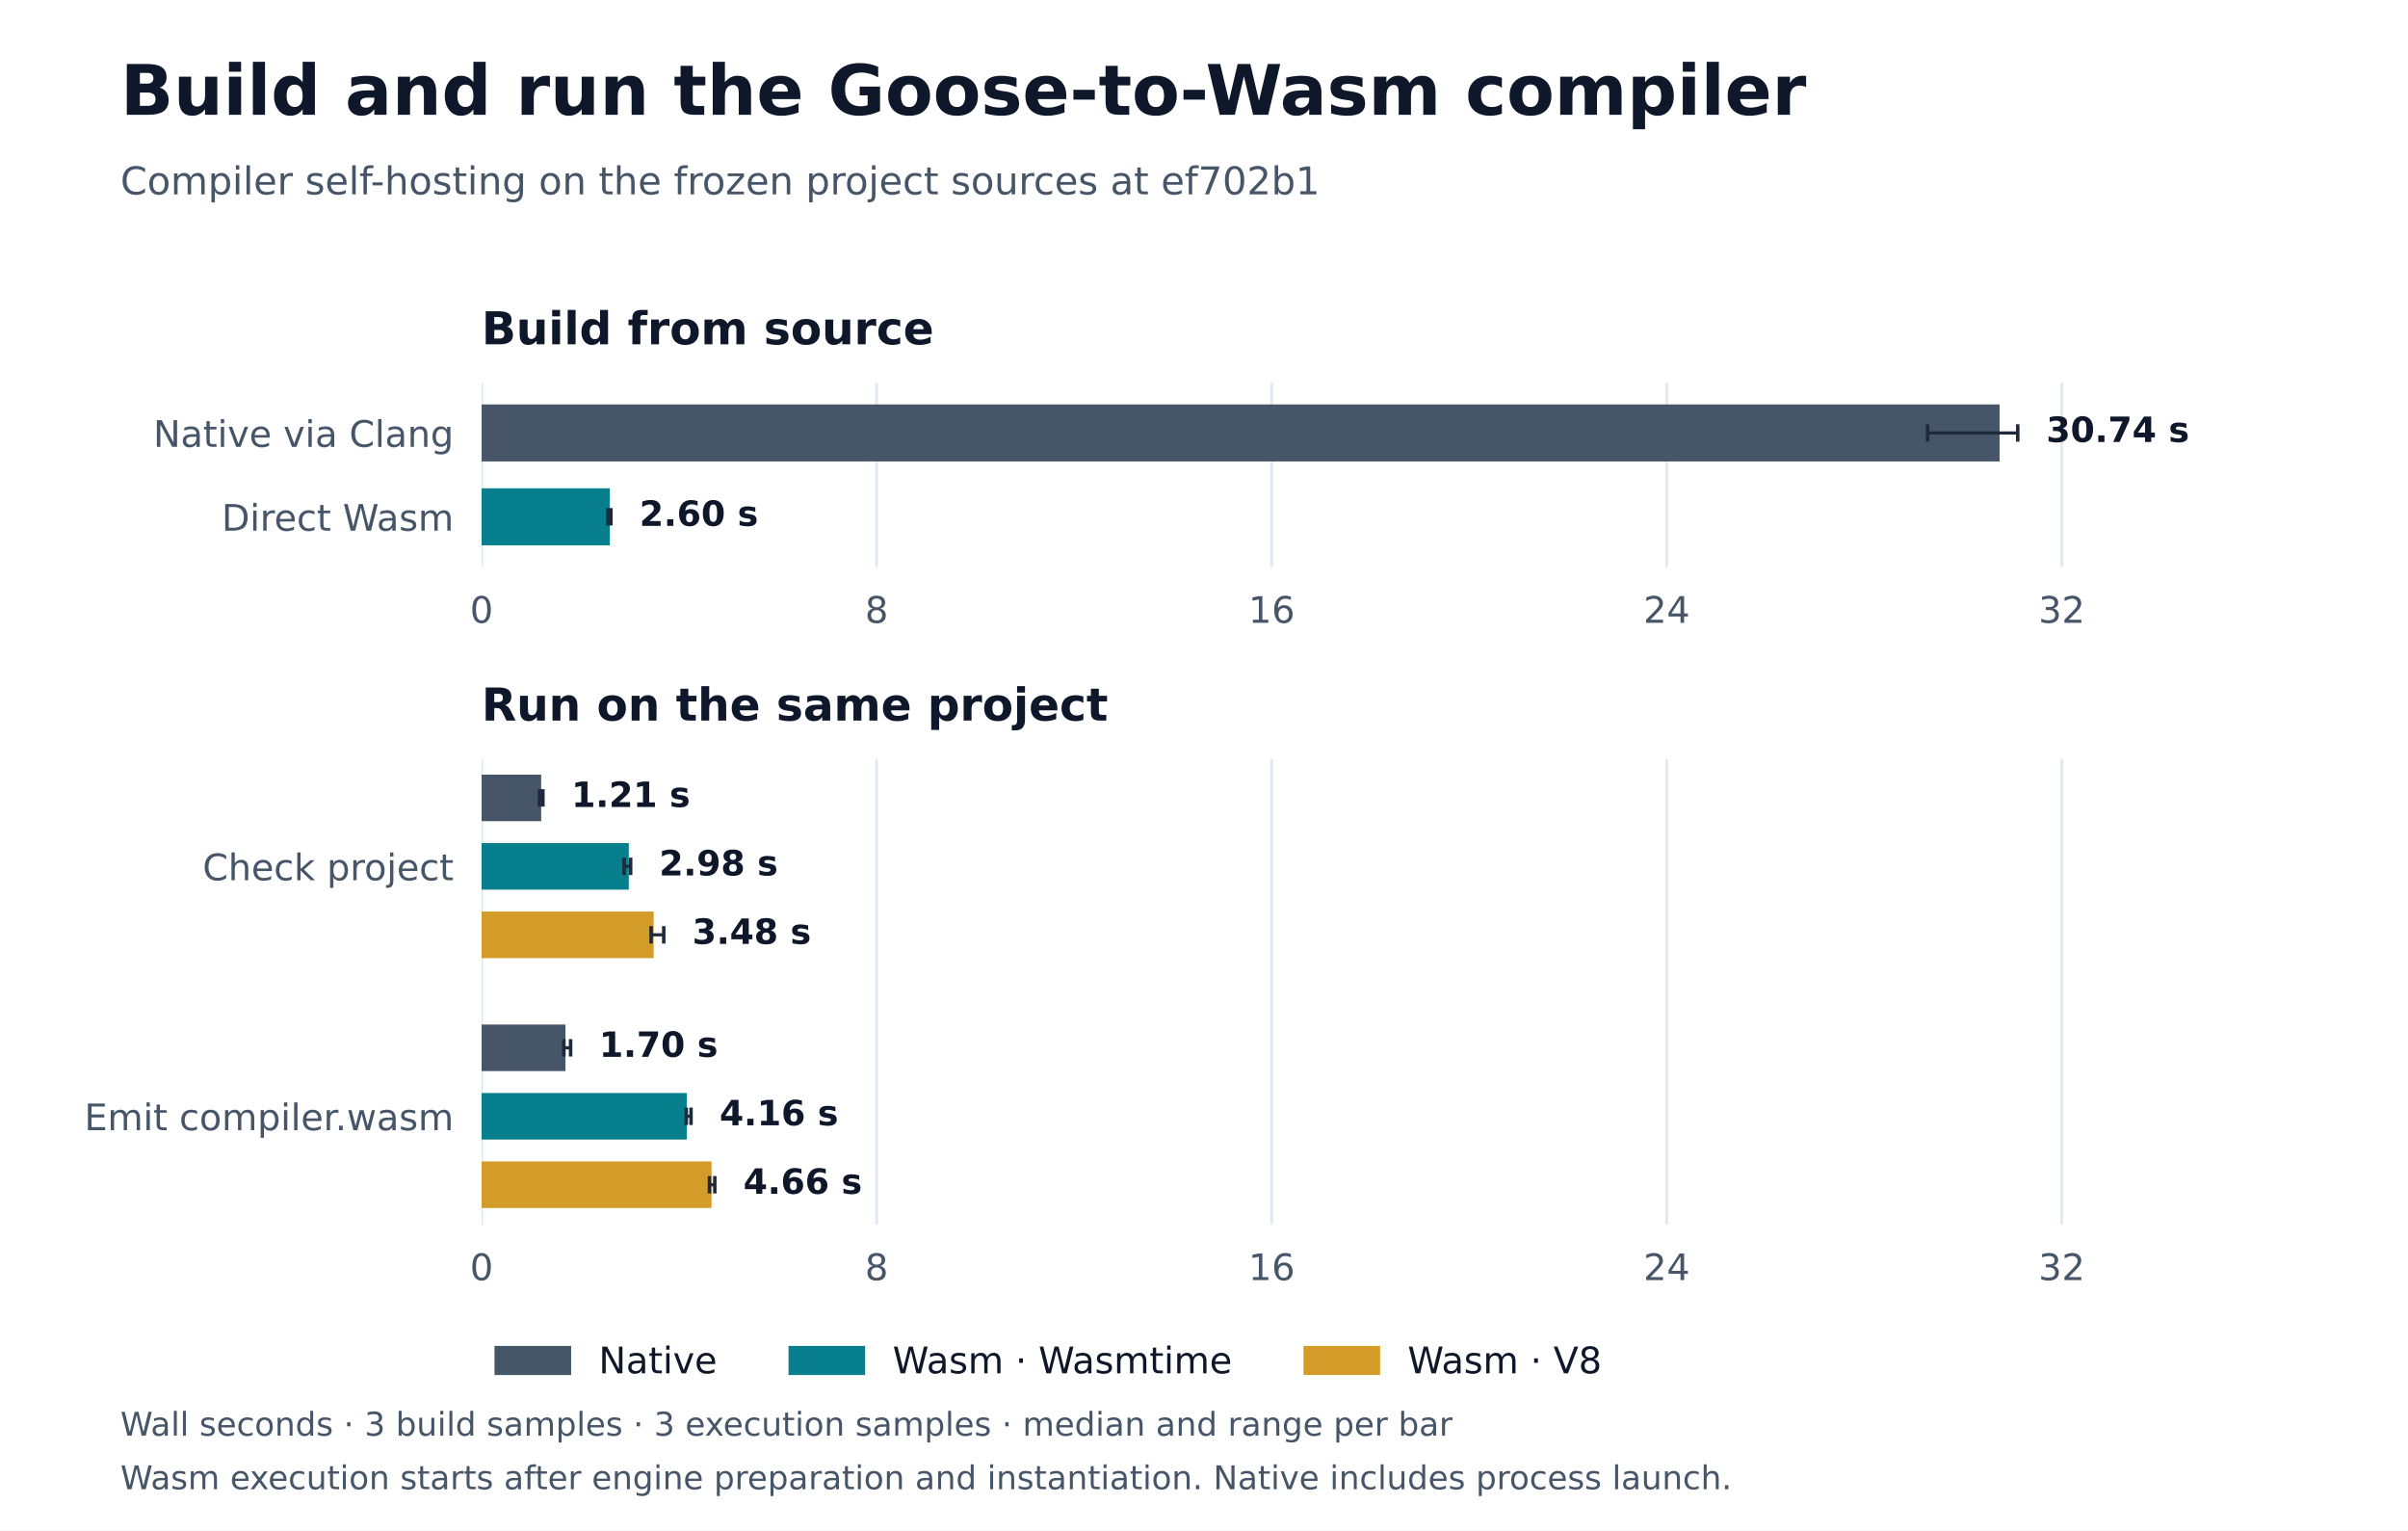
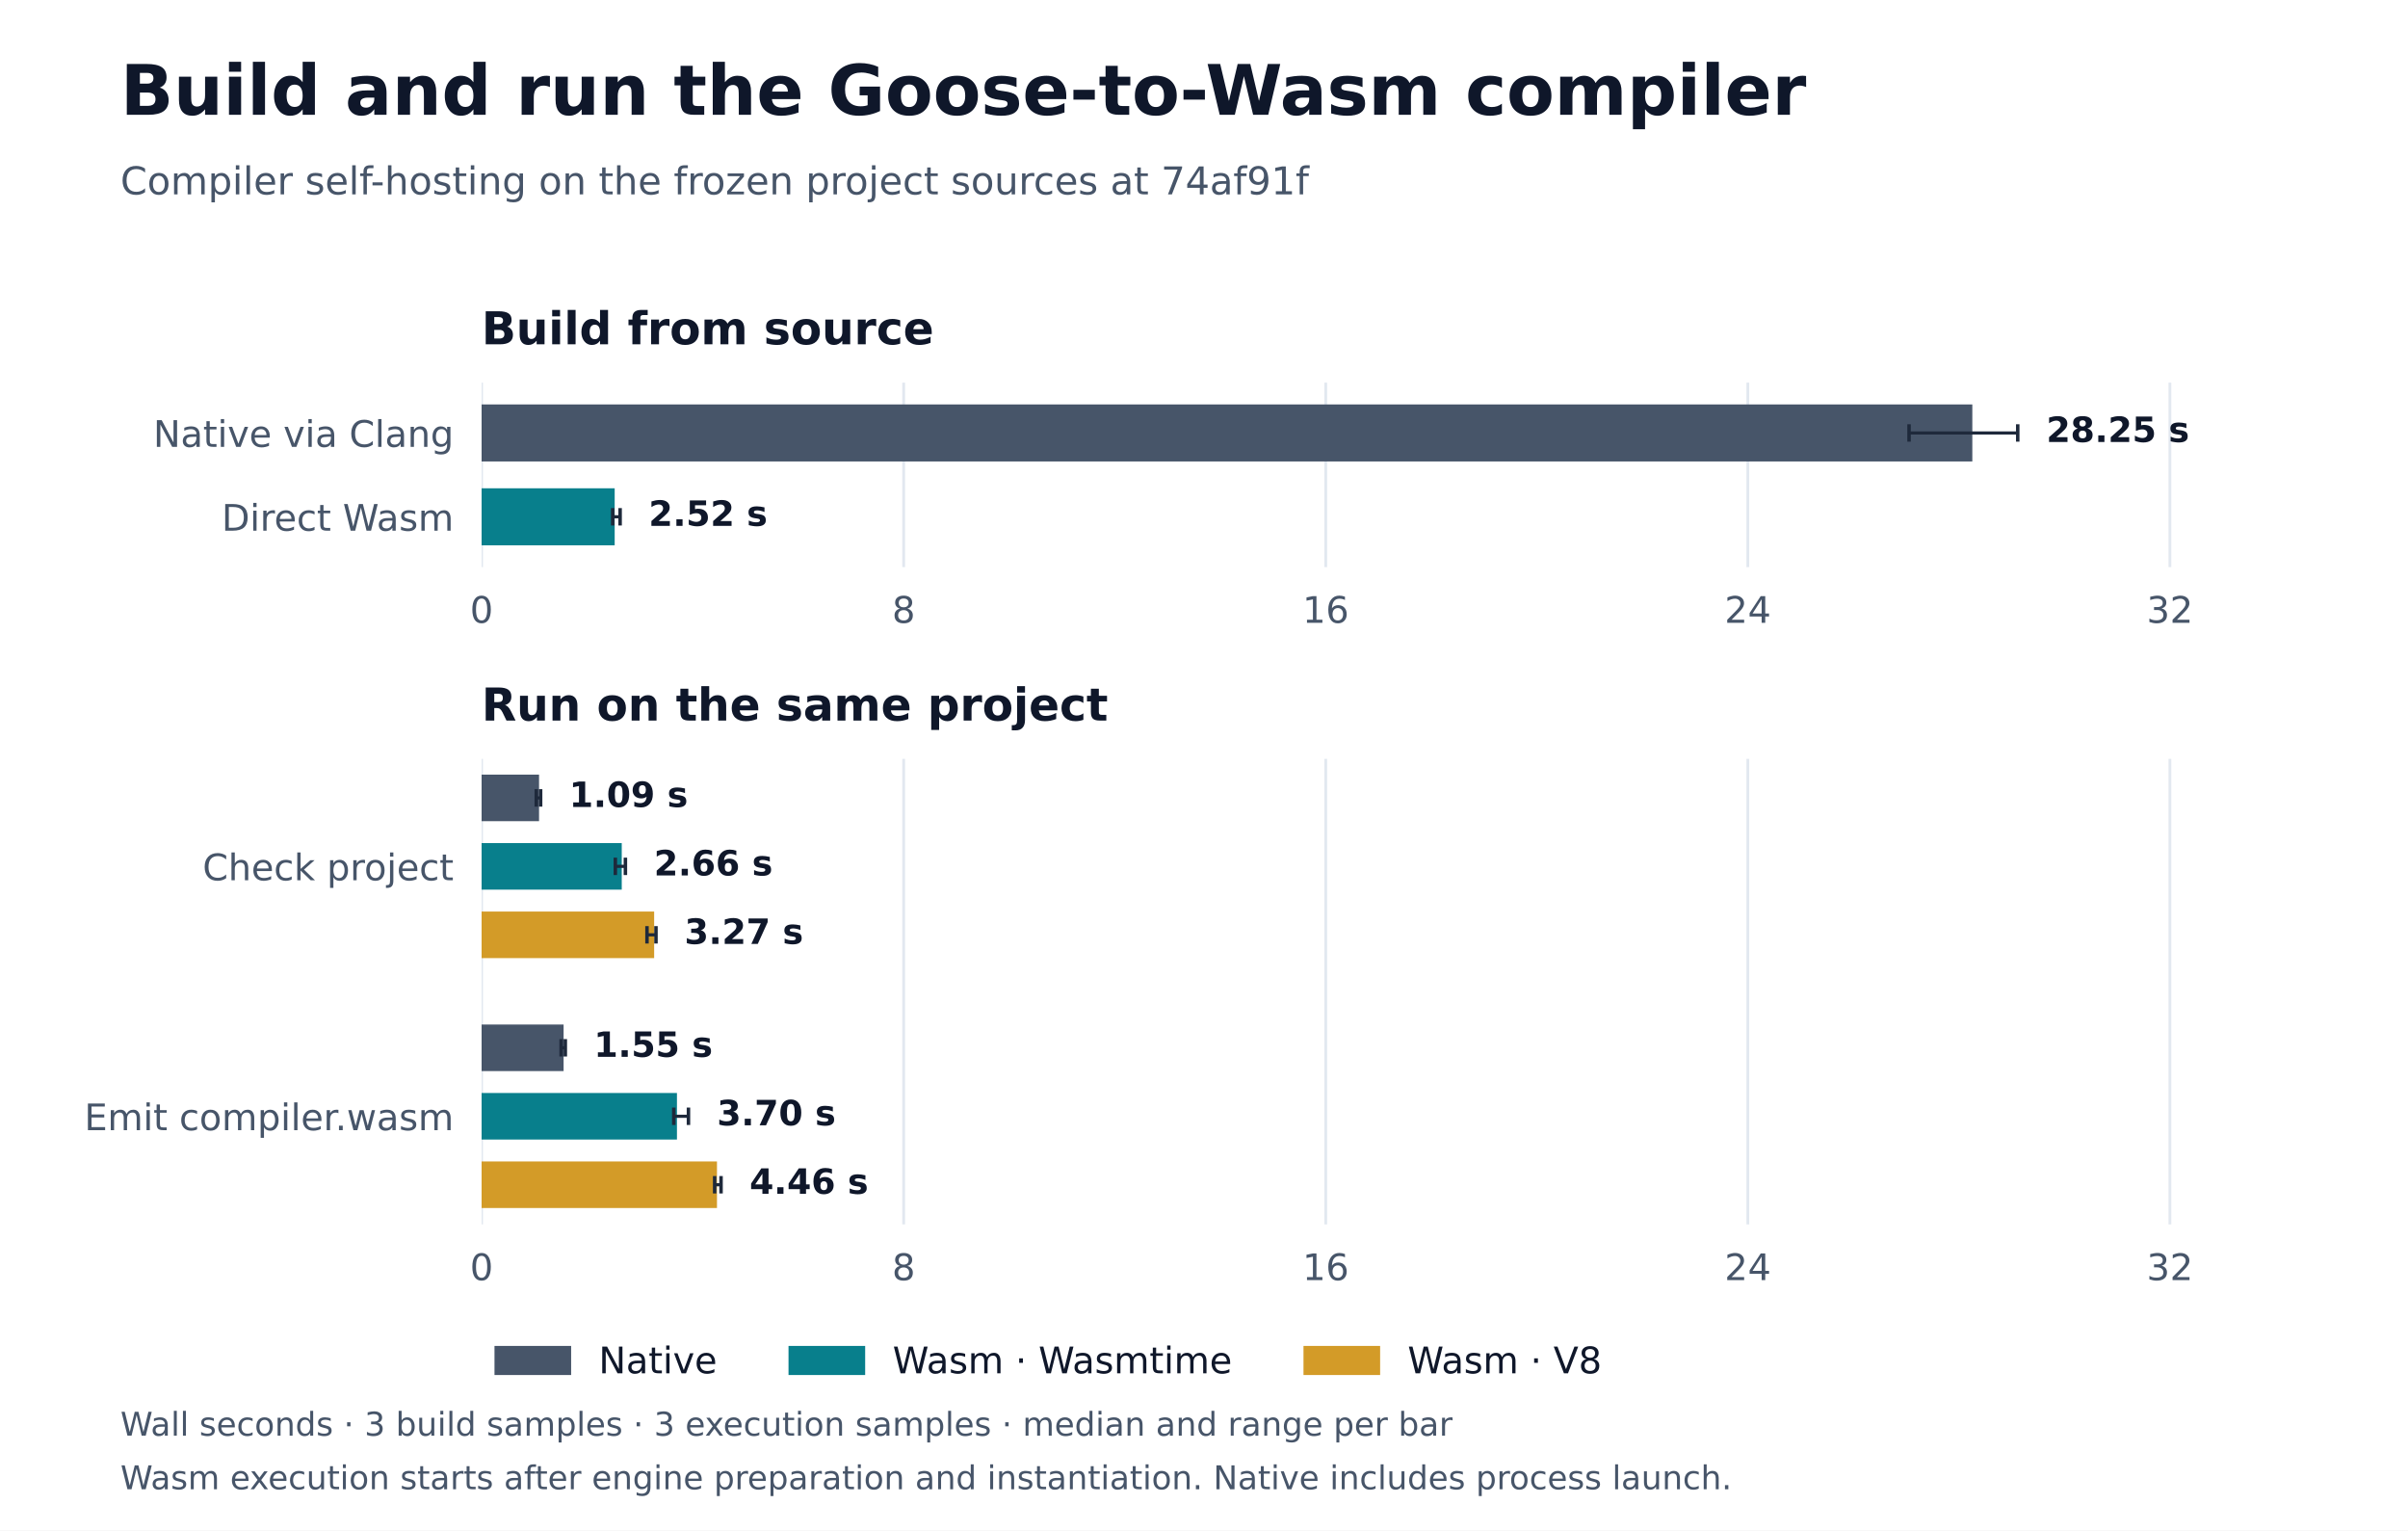
<svg xmlns="http://www.w3.org/2000/svg" xmlns:xlink="http://www.w3.org/1999/xlink" width="691.2pt" height="439.2pt" viewBox="0 0 691.2 439.2" version="1.1">
  <defs>
    <style type="text/css">*{stroke-linejoin: round; stroke-linecap: butt}</style>
  </defs>
  <g id="figure_1">
    <g id="patch_1">
      <path d="M 0 439.2 L 691.2 439.2 L 691.2 0 L 0 0 z " style="fill: #ffffff" />
    </g>
    <g id="axes_1">
      <g id="patch_2">
        <path d="M 138.24 162.735 L 649.728 162.735 L 649.728 109.8 L 138.24 109.8 z " style="fill: #ffffff" />
      </g>
      <g id="matplotlib.axis_1">
        <g id="xtick_1">
          <g id="line2d_1">
            <path d="M 138.24 162.735 L 138.24 109.8 " clip-path="url(#p8ee280f286)" style="fill: none; stroke: #e2e8f0; stroke-width: 0.8; stroke-linecap: square" />
          </g>
          <g id="line2d_2" />
          <g id="text_1">
            <text style="font-size: 10.5px; font-family: 'DejaVu Sans'; text-anchor: middle; fill: #475569" x="138.24" y="178.713" transform="rotate(-0 138.24 178.7125)">0</text>
          </g>
        </g>
        <g id="xtick_2">
          <g id="line2d_3">
-             <path d="M 251.632 162.735 L 251.632 109.8 " clip-path="url(#p8ee280f286)" style="fill: none; stroke: #e2e8f0; stroke-width: 0.8; stroke-linecap: square" />
+             <path d="M 259.394 162.735 L 259.394 109.8 " clip-path="url(#p8ee280f286)" style="fill: none; stroke: #e2e8f0; stroke-width: 0.8; stroke-linecap: square" />
          </g>
          <g id="line2d_4" />
          <g id="text_2">
-             <text style="font-size: 10.5px; font-family: 'DejaVu Sans'; text-anchor: middle; fill: #475569" x="251.632" y="178.713" transform="rotate(-0 251.632 178.7125)">8</text>
+             <text style="font-size: 10.5px; font-family: 'DejaVu Sans'; text-anchor: middle; fill: #475569" x="259.394" y="178.713" transform="rotate(-0 259.394 178.7125)">8</text>
          </g>
        </g>
        <g id="xtick_3">
          <g id="line2d_5">
-             <path d="M 365.024 162.735 L 365.024 109.8 " clip-path="url(#p8ee280f286)" style="fill: none; stroke: #e2e8f0; stroke-width: 0.8; stroke-linecap: square" />
+             <path d="M 380.548 162.735 L 380.548 109.8 " clip-path="url(#p8ee280f286)" style="fill: none; stroke: #e2e8f0; stroke-width: 0.8; stroke-linecap: square" />
          </g>
          <g id="line2d_6" />
          <g id="text_3">
-             <text style="font-size: 10.5px; font-family: 'DejaVu Sans'; text-anchor: middle; fill: #475569" x="365.024" y="178.713" transform="rotate(-0 365.024 178.7125)">16</text>
+             <text style="font-size: 10.5px; font-family: 'DejaVu Sans'; text-anchor: middle; fill: #475569" x="380.548" y="178.713" transform="rotate(-0 380.5481 178.7125)">16</text>
          </g>
        </g>
        <g id="xtick_4">
          <g id="line2d_7">
-             <path d="M 478.416 162.735 L 478.416 109.8 " clip-path="url(#p8ee280f286)" style="fill: none; stroke: #e2e8f0; stroke-width: 0.8; stroke-linecap: square" />
+             <path d="M 501.702 162.735 L 501.702 109.8 " clip-path="url(#p8ee280f286)" style="fill: none; stroke: #e2e8f0; stroke-width: 0.8; stroke-linecap: square" />
          </g>
          <g id="line2d_8" />
          <g id="text_4">
-             <text style="font-size: 10.5px; font-family: 'DejaVu Sans'; text-anchor: middle; fill: #475569" x="478.416" y="178.713" transform="rotate(-0 478.416 178.7125)">24</text>
+             <text style="font-size: 10.5px; font-family: 'DejaVu Sans'; text-anchor: middle; fill: #475569" x="501.702" y="178.713" transform="rotate(-0 501.7021 178.7125)">24</text>
          </g>
        </g>
        <g id="xtick_5">
          <g id="line2d_9">
-             <path d="M 591.808 162.735 L 591.808 109.8 " clip-path="url(#p8ee280f286)" style="fill: none; stroke: #e2e8f0; stroke-width: 0.8; stroke-linecap: square" />
+             <path d="M 622.856 162.735 L 622.856 109.8 " clip-path="url(#p8ee280f286)" style="fill: none; stroke: #e2e8f0; stroke-width: 0.8; stroke-linecap: square" />
          </g>
          <g id="line2d_10" />
          <g id="text_5">
-             <text style="font-size: 10.5px; font-family: 'DejaVu Sans'; text-anchor: middle; fill: #475569" x="591.808" y="178.713" transform="rotate(-0 591.8081 178.7125)">32</text>
+             <text style="font-size: 10.5px; font-family: 'DejaVu Sans'; text-anchor: middle; fill: #475569" x="622.856" y="178.713" transform="rotate(-0 622.8561 178.7125)">32</text>
          </g>
        </g>
      </g>
      <g id="matplotlib.axis_2">
        <g id="ytick_1">
          <g id="line2d_11" />
          <g id="text_6">
            <text style="font-size: 10.5px; font-family: 'DejaVu Sans'; text-anchor: end; fill: #475569" x="130.24" y="128.226" transform="rotate(-0 130.24 128.226)">Native via Clang</text>
          </g>
        </g>
        <g id="ytick_2">
          <g id="line2d_12" />
          <g id="text_7">
            <text style="font-size: 10.5px; font-family: 'DejaVu Sans'; text-anchor: end; fill: #475569" x="130.24" y="152.287" transform="rotate(-0 130.24 152.2874)">Direct Wasm</text>
          </g>
        </g>
      </g>
      <g id="patch_3">
-         <path d="M 138.24 116.056 L 573.972 116.056 L 573.972 132.418 L 138.24 132.418 z " clip-path="url(#p8ee280f286)" style="fill: #475569" />
+         <path d="M 138.24 116.056 L 566.141 116.056 L 566.141 132.418 L 138.24 132.418 z " clip-path="url(#p8ee280f286)" style="fill: #475569" />
      </g>
      <g id="patch_4">
-         <path d="M 138.24 140.117 L 175.054 140.117 L 175.054 156.479 L 138.24 156.479 z " clip-path="url(#p8ee280f286)" style="fill: #087f8c" />
+         <path d="M 138.24 140.117 L 176.44 140.117 L 176.44 156.479 L 138.24 156.479 z " clip-path="url(#p8ee280f286)" style="fill: #087f8c" />
      </g>
      <g id="LineCollection_1">
-         <path d="M 553.301 124.237 L 579.178 124.237 " clip-path="url(#p8ee280f286)" style="fill: none; stroke: #1e293b; stroke-width: 0.9" />
+         <path d="M 547.981 124.237 L 579.178 124.237 " clip-path="url(#p8ee280f286)" style="fill: none; stroke: #1e293b; stroke-width: 0.9" />
      </g>
      <g id="line2d_13">
        <defs>
          <path id="m0acf684bec" d="M 0 2.5 L 0 -2.5 " style="stroke: #1e293b" />
        </defs>
        <g clip-path="url(#p8ee280f286)">
-           <use xlink:href="#m0acf684bec" x="553.301" y="124.237" style="fill: #1f77b4; stroke: #1e293b" />
+           <use xlink:href="#m0acf684bec" x="547.981" y="124.237" style="fill: #1f77b4; stroke: #1e293b" />
        </g>
      </g>
      <g id="line2d_14">
        <g clip-path="url(#p8ee280f286)">
          <use xlink:href="#m0acf684bec" x="579.178" y="124.237" style="fill: #1f77b4; stroke: #1e293b" />
        </g>
      </g>
      <g id="LineCollection_2">
-         <path d="M 174.466 148.298 L 175.356 148.298 " clip-path="url(#p8ee280f286)" style="fill: none; stroke: #1e293b; stroke-width: 0.9" />
+         <path d="M 175.872 148.298 L 178.001 148.298 " clip-path="url(#p8ee280f286)" style="fill: none; stroke: #1e293b; stroke-width: 0.9" />
      </g>
      <g id="line2d_15">
        <g clip-path="url(#p8ee280f286)">
-           <use xlink:href="#m0acf684bec" x="174.466" y="148.298" style="fill: #1f77b4; stroke: #1e293b" />
+           <use xlink:href="#m0acf684bec" x="175.872" y="148.298" style="fill: #1f77b4; stroke: #1e293b" />
        </g>
      </g>
      <g id="line2d_16">
        <g clip-path="url(#p8ee280f286)">
-           <use xlink:href="#m0acf684bec" x="175.356" y="148.298" style="fill: #1f77b4; stroke: #1e293b" />
+           <use xlink:href="#m0acf684bec" x="178.001" y="148.298" style="fill: #1f77b4; stroke: #1e293b" />
        </g>
      </g>
      <g id="text_8">
-         <text style="font-weight: 700; font-size: 10px; font-family: 'DejaVu Sans'; text-anchor: start; fill: #0f172a" x="587.362" y="126.834" transform="rotate(-0 587.3617 126.8345)">30.74 s</text>
+         <text style="font-weight: 700; font-size: 10px; font-family: 'DejaVu Sans'; text-anchor: start; fill: #0f172a" x="587.362" y="126.834" transform="rotate(-0 587.3617 126.8345)">28.25 s</text>
      </g>
      <g id="text_9">
-         <text style="font-weight: 700; font-size: 10px; font-family: 'DejaVu Sans'; text-anchor: start; fill: #0f172a" x="183.54" y="150.896" transform="rotate(-0 183.5398 150.8958)">2.60 s</text>
+         <text style="font-weight: 700; font-size: 10px; font-family: 'DejaVu Sans'; text-anchor: start; fill: #0f172a" x="186.185" y="150.896" transform="rotate(-0 186.1851 150.8958)">2.52 s</text>
      </g>
      <g id="text_10">
        <text style="font-weight: 700; font-size: 13px; font-family: 'DejaVu Sans'; text-anchor: start; fill: #0f172a" x="138.24" y="98.8" transform="rotate(-0 138.24 98.8)">Build from source</text>
      </g>
    </g>
    <g id="axes_2">
      <g id="patch_5">
        <path d="M 138.24 351.36 L 649.728 351.36 L 649.728 217.762 L 138.24 217.762 z " style="fill: #ffffff" />
      </g>
      <g id="matplotlib.axis_3">
        <g id="xtick_6">
          <g id="line2d_17">
            <path d="M 138.24 351.36 L 138.24 217.762 " clip-path="url(#p224face17b)" style="fill: none; stroke: #e2e8f0; stroke-width: 0.8; stroke-linecap: square" />
          </g>
          <g id="line2d_18" />
          <g id="text_11">
            <text style="font-size: 10.5px; font-family: 'DejaVu Sans'; text-anchor: middle; fill: #475569" x="138.24" y="367.338" transform="rotate(-0 138.24 367.3375)">0</text>
          </g>
        </g>
        <g id="xtick_7">
          <g id="line2d_19">
-             <path d="M 251.632 351.36 L 251.632 217.762 " clip-path="url(#p224face17b)" style="fill: none; stroke: #e2e8f0; stroke-width: 0.8; stroke-linecap: square" />
+             <path d="M 259.394 351.36 L 259.394 217.762 " clip-path="url(#p224face17b)" style="fill: none; stroke: #e2e8f0; stroke-width: 0.8; stroke-linecap: square" />
          </g>
          <g id="line2d_20" />
          <g id="text_12">
-             <text style="font-size: 10.5px; font-family: 'DejaVu Sans'; text-anchor: middle; fill: #475569" x="251.632" y="367.338" transform="rotate(-0 251.632 367.3375)">8</text>
+             <text style="font-size: 10.5px; font-family: 'DejaVu Sans'; text-anchor: middle; fill: #475569" x="259.394" y="367.338" transform="rotate(-0 259.394 367.3375)">8</text>
          </g>
        </g>
        <g id="xtick_8">
          <g id="line2d_21">
-             <path d="M 365.024 351.36 L 365.024 217.762 " clip-path="url(#p224face17b)" style="fill: none; stroke: #e2e8f0; stroke-width: 0.8; stroke-linecap: square" />
+             <path d="M 380.548 351.36 L 380.548 217.762 " clip-path="url(#p224face17b)" style="fill: none; stroke: #e2e8f0; stroke-width: 0.8; stroke-linecap: square" />
          </g>
          <g id="line2d_22" />
          <g id="text_13">
-             <text style="font-size: 10.5px; font-family: 'DejaVu Sans'; text-anchor: middle; fill: #475569" x="365.024" y="367.338" transform="rotate(-0 365.024 367.3375)">16</text>
+             <text style="font-size: 10.5px; font-family: 'DejaVu Sans'; text-anchor: middle; fill: #475569" x="380.548" y="367.338" transform="rotate(-0 380.5481 367.3375)">16</text>
          </g>
        </g>
        <g id="xtick_9">
          <g id="line2d_23">
-             <path d="M 478.416 351.36 L 478.416 217.762 " clip-path="url(#p224face17b)" style="fill: none; stroke: #e2e8f0; stroke-width: 0.8; stroke-linecap: square" />
+             <path d="M 501.702 351.36 L 501.702 217.762 " clip-path="url(#p224face17b)" style="fill: none; stroke: #e2e8f0; stroke-width: 0.8; stroke-linecap: square" />
          </g>
          <g id="line2d_24" />
          <g id="text_14">
-             <text style="font-size: 10.5px; font-family: 'DejaVu Sans'; text-anchor: middle; fill: #475569" x="478.416" y="367.338" transform="rotate(-0 478.416 367.3375)">24</text>
+             <text style="font-size: 10.5px; font-family: 'DejaVu Sans'; text-anchor: middle; fill: #475569" x="501.702" y="367.338" transform="rotate(-0 501.7021 367.3375)">24</text>
          </g>
        </g>
        <g id="xtick_10">
          <g id="line2d_25">
-             <path d="M 591.808 351.36 L 591.808 217.762 " clip-path="url(#p224face17b)" style="fill: none; stroke: #e2e8f0; stroke-width: 0.8; stroke-linecap: square" />
+             <path d="M 622.856 351.36 L 622.856 217.762 " clip-path="url(#p224face17b)" style="fill: none; stroke: #e2e8f0; stroke-width: 0.8; stroke-linecap: square" />
          </g>
          <g id="line2d_26" />
          <g id="text_15">
-             <text style="font-size: 10.5px; font-family: 'DejaVu Sans'; text-anchor: middle; fill: #475569" x="591.808" y="367.338" transform="rotate(-0 591.8081 367.3375)">32</text>
+             <text style="font-size: 10.5px; font-family: 'DejaVu Sans'; text-anchor: middle; fill: #475569" x="622.856" y="367.338" transform="rotate(-0 622.8561 367.3375)">32</text>
          </g>
        </g>
      </g>
      <g id="matplotlib.axis_4">
        <g id="ytick_3">
          <g id="line2d_27" />
          <g id="text_16">
            <text style="font-size: 10.5px; font-family: 'DejaVu Sans'; text-anchor: end; fill: #475569" x="130.24" y="252.597" transform="rotate(-0 130.24 252.5967)">Check project</text>
          </g>
        </g>
        <g id="ytick_4">
          <g id="line2d_28" />
          <g id="text_17">
            <text style="font-size: 10.5px; font-family: 'DejaVu Sans'; text-anchor: end; fill: #475569" x="130.24" y="324.307" transform="rotate(-0 130.24 324.3073)">Emit compiler.wasm</text>
          </g>
        </g>
      </g>
      <g id="patch_6">
-         <path d="M 138.24 222.281 L 155.342 222.281 L 155.342 235.641 L 138.24 235.641 z " clip-path="url(#p224face17b)" style="fill: #475569" />
+         <path d="M 138.24 222.281 L 154.729 222.281 L 154.729 235.641 L 138.24 235.641 z " clip-path="url(#p224face17b)" style="fill: #475569" />
      </g>
      <g id="patch_7">
-         <path d="M 138.24 241.928 L 180.498 241.928 L 180.498 255.287 L 138.24 255.287 z " clip-path="url(#p224face17b)" style="fill: #087f8c" />
+         <path d="M 138.24 241.928 L 178.469 241.928 L 178.469 255.287 L 138.24 255.287 z " clip-path="url(#p224face17b)" style="fill: #087f8c" />
      </g>
      <g id="patch_8">
-         <path d="M 138.24 261.574 L 187.626 261.574 L 187.626 274.934 L 138.24 274.934 z " clip-path="url(#p224face17b)" style="fill: #d39b28" />
+         <path d="M 138.24 261.574 L 187.77 261.574 L 187.77 274.934 L 138.24 274.934 z " clip-path="url(#p224face17b)" style="fill: #d39b28" />
      </g>
      <g id="patch_9">
-         <path d="M 138.24 293.992 L 162.314 293.992 L 162.314 307.351 L 138.24 307.351 z " clip-path="url(#p224face17b)" style="fill: #475569" />
+         <path d="M 138.24 293.992 L 161.777 293.992 L 161.777 307.351 L 138.24 307.351 z " clip-path="url(#p224face17b)" style="fill: #475569" />
      </g>
      <g id="patch_10">
-         <path d="M 138.24 313.638 L 197.138 313.638 L 197.138 326.998 L 138.24 326.998 z " clip-path="url(#p224face17b)" style="fill: #087f8c" />
+         <path d="M 138.24 313.638 L 194.315 313.638 L 194.315 326.998 L 138.24 326.998 z " clip-path="url(#p224face17b)" style="fill: #087f8c" />
      </g>
      <g id="patch_11">
-         <path d="M 138.24 333.285 L 204.242 333.285 L 204.242 346.645 L 138.24 346.645 z " clip-path="url(#p224face17b)" style="fill: #d39b28" />
+         <path d="M 138.24 333.285 L 205.803 333.285 L 205.803 346.645 L 138.24 346.645 z " clip-path="url(#p224face17b)" style="fill: #d39b28" />
      </g>
      <g id="LineCollection_3">
-         <path d="M 154.864 228.961 L 155.835 228.961 " clip-path="url(#p224face17b)" style="fill: none; stroke: #1e293b; stroke-width: 0.9" />
+         <path d="M 153.933 228.961 L 155.18 228.961 " clip-path="url(#p224face17b)" style="fill: none; stroke: #1e293b; stroke-width: 0.9" />
      </g>
      <g id="line2d_29">
        <g clip-path="url(#p224face17b)">
-           <use xlink:href="#m0acf684bec" x="154.864" y="228.961" style="fill: #1f77b4; stroke: #1e293b" />
+           <use xlink:href="#m0acf684bec" x="153.933" y="228.961" style="fill: #1f77b4; stroke: #1e293b" />
        </g>
      </g>
      <g id="line2d_30">
        <g clip-path="url(#p224face17b)">
-           <use xlink:href="#m0acf684bec" x="155.835" y="228.961" style="fill: #1f77b4; stroke: #1e293b" />
+           <use xlink:href="#m0acf684bec" x="155.18" y="228.961" style="fill: #1f77b4; stroke: #1e293b" />
        </g>
      </g>
      <g id="LineCollection_4">
-         <path d="M 179.141 248.608 L 181.023 248.608 " clip-path="url(#p224face17b)" style="fill: none; stroke: #1e293b; stroke-width: 0.9" />
+         <path d="M 176.628 248.608 L 179.518 248.608 " clip-path="url(#p224face17b)" style="fill: none; stroke: #1e293b; stroke-width: 0.9" />
      </g>
      <g id="line2d_31">
        <g clip-path="url(#p224face17b)">
-           <use xlink:href="#m0acf684bec" x="179.141" y="248.608" style="fill: #1f77b4; stroke: #1e293b" />
+           <use xlink:href="#m0acf684bec" x="176.628" y="248.608" style="fill: #1f77b4; stroke: #1e293b" />
        </g>
      </g>
      <g id="line2d_32">
        <g clip-path="url(#p224face17b)">
-           <use xlink:href="#m0acf684bec" x="181.023" y="248.608" style="fill: #1f77b4; stroke: #1e293b" />
+           <use xlink:href="#m0acf684bec" x="179.518" y="248.608" style="fill: #1f77b4; stroke: #1e293b" />
        </g>
      </g>
      <g id="LineCollection_5">
-         <path d="M 186.902 268.254 L 190.525 268.254 " clip-path="url(#p224face17b)" style="fill: none; stroke: #1e293b; stroke-width: 0.9" />
+         <path d="M 185.716 268.254 L 188.294 268.254 " clip-path="url(#p224face17b)" style="fill: none; stroke: #1e293b; stroke-width: 0.9" />
      </g>
      <g id="line2d_33">
        <g clip-path="url(#p224face17b)">
-           <use xlink:href="#m0acf684bec" x="186.902" y="268.254" style="fill: #1f77b4; stroke: #1e293b" />
+           <use xlink:href="#m0acf684bec" x="185.716" y="268.254" style="fill: #1f77b4; stroke: #1e293b" />
        </g>
      </g>
      <g id="line2d_34">
        <g clip-path="url(#p224face17b)">
-           <use xlink:href="#m0acf684bec" x="190.525" y="268.254" style="fill: #1f77b4; stroke: #1e293b" />
+           <use xlink:href="#m0acf684bec" x="188.294" y="268.254" style="fill: #1f77b4; stroke: #1e293b" />
        </g>
      </g>
      <g id="LineCollection_6">
-         <path d="M 161.84 300.671 L 163.787 300.671 " clip-path="url(#p224face17b)" style="fill: none; stroke: #1e293b; stroke-width: 0.9" />
+         <path d="M 161.067 300.671 L 162.269 300.671 " clip-path="url(#p224face17b)" style="fill: none; stroke: #1e293b; stroke-width: 0.9" />
      </g>
      <g id="line2d_35">
        <g clip-path="url(#p224face17b)">
-           <use xlink:href="#m0acf684bec" x="161.84" y="300.671" style="fill: #1f77b4; stroke: #1e293b" />
+           <use xlink:href="#m0acf684bec" x="161.067" y="300.671" style="fill: #1f77b4; stroke: #1e293b" />
        </g>
      </g>
      <g id="line2d_36">
        <g clip-path="url(#p224face17b)">
-           <use xlink:href="#m0acf684bec" x="163.787" y="300.671" style="fill: #1f77b4; stroke: #1e293b" />
+           <use xlink:href="#m0acf684bec" x="162.269" y="300.671" style="fill: #1f77b4; stroke: #1e293b" />
        </g>
      </g>
      <g id="LineCollection_7">
-         <path d="M 196.989 320.318 L 198.353 320.318 " clip-path="url(#p224face17b)" style="fill: none; stroke: #1e293b; stroke-width: 0.9" />
+         <path d="M 193.405 320.318 L 197.617 320.318 " clip-path="url(#p224face17b)" style="fill: none; stroke: #1e293b; stroke-width: 0.9" />
      </g>
      <g id="line2d_37">
        <g clip-path="url(#p224face17b)">
-           <use xlink:href="#m0acf684bec" x="196.989" y="320.318" style="fill: #1f77b4; stroke: #1e293b" />
+           <use xlink:href="#m0acf684bec" x="193.405" y="320.318" style="fill: #1f77b4; stroke: #1e293b" />
        </g>
      </g>
      <g id="line2d_38">
        <g clip-path="url(#p224face17b)">
-           <use xlink:href="#m0acf684bec" x="198.353" y="320.318" style="fill: #1f77b4; stroke: #1e293b" />
+           <use xlink:href="#m0acf684bec" x="197.617" y="320.318" style="fill: #1f77b4; stroke: #1e293b" />
        </g>
      </g>
      <g id="LineCollection_8">
-         <path d="M 203.65 339.965 L 205.18 339.965 " clip-path="url(#p224face17b)" style="fill: none; stroke: #1e293b; stroke-width: 0.9" />
+         <path d="M 205.138 339.965 L 206.969 339.965 " clip-path="url(#p224face17b)" style="fill: none; stroke: #1e293b; stroke-width: 0.9" />
      </g>
      <g id="line2d_39">
        <g clip-path="url(#p224face17b)">
-           <use xlink:href="#m0acf684bec" x="203.65" y="339.965" style="fill: #1f77b4; stroke: #1e293b" />
+           <use xlink:href="#m0acf684bec" x="205.138" y="339.965" style="fill: #1f77b4; stroke: #1e293b" />
        </g>
      </g>
      <g id="line2d_40">
        <g clip-path="url(#p224face17b)">
-           <use xlink:href="#m0acf684bec" x="205.18" y="339.965" style="fill: #1f77b4; stroke: #1e293b" />
+           <use xlink:href="#m0acf684bec" x="206.969" y="339.965" style="fill: #1f77b4; stroke: #1e293b" />
        </g>
      </g>
      <g id="text_18">
-         <text style="font-weight: 700; font-size: 10px; font-family: 'DejaVu Sans'; text-anchor: start; fill: #0f172a" x="164.019" y="231.558" transform="rotate(-0 164.0191 231.5585)">1.21 s</text>
+         <text style="font-weight: 700; font-size: 10px; font-family: 'DejaVu Sans'; text-anchor: start; fill: #0f172a" x="163.364" y="231.558" transform="rotate(-0 163.364 231.5585)">1.09 s</text>
      </g>
      <g id="text_19">
-         <text style="font-weight: 700; font-size: 10px; font-family: 'DejaVu Sans'; text-anchor: start; fill: #0f172a" x="189.206" y="251.205" transform="rotate(-0 189.2063 251.2052)">2.98 s</text>
+         <text style="font-weight: 700; font-size: 10px; font-family: 'DejaVu Sans'; text-anchor: start; fill: #0f172a" x="187.702" y="251.205" transform="rotate(-0 187.7017 251.2052)">2.66 s</text>
      </g>
      <g id="text_20">
-         <text style="font-weight: 700; font-size: 10px; font-family: 'DejaVu Sans'; text-anchor: start; fill: #0f172a" x="198.709" y="270.852" transform="rotate(-0 198.709 270.8519)">3.48 s</text>
+         <text style="font-weight: 700; font-size: 10px; font-family: 'DejaVu Sans'; text-anchor: start; fill: #0f172a" x="196.478" y="270.852" transform="rotate(-0 196.4782 270.8519)">3.27 s</text>
      </g>
      <g id="text_21">
-         <text style="font-weight: 700; font-size: 10px; font-family: 'DejaVu Sans'; text-anchor: start; fill: #0f172a" x="171.971" y="303.269" transform="rotate(-0 171.9711 303.2691)">1.70 s</text>
+         <text style="font-weight: 700; font-size: 10px; font-family: 'DejaVu Sans'; text-anchor: start; fill: #0f172a" x="170.453" y="303.269" transform="rotate(-0 170.4525 303.2691)">1.55 s</text>
      </g>
      <g id="text_22">
-         <text style="font-weight: 700; font-size: 10px; font-family: 'DejaVu Sans'; text-anchor: start; fill: #0f172a" x="206.537" y="322.916" transform="rotate(-0 206.5367 322.9158)">4.16 s</text>
+         <text style="font-weight: 700; font-size: 10px; font-family: 'DejaVu Sans'; text-anchor: start; fill: #0f172a" x="205.801" y="322.916" transform="rotate(-0 205.8006 322.9158)">3.70 s</text>
      </g>
      <g id="text_23">
-         <text style="font-weight: 700; font-size: 10px; font-family: 'DejaVu Sans'; text-anchor: start; fill: #0f172a" x="213.364" y="342.563" transform="rotate(-0 213.3635 342.5625)">4.66 s</text>
+         <text style="font-weight: 700; font-size: 10px; font-family: 'DejaVu Sans'; text-anchor: start; fill: #0f172a" x="215.153" y="342.563" transform="rotate(-0 215.1531 342.5625)">4.46 s</text>
      </g>
      <g id="text_24">
        <text style="font-weight: 700; font-size: 13px; font-family: 'DejaVu Sans'; text-anchor: start; fill: #0f172a" x="138.24" y="206.762" transform="rotate(-0 138.24 206.7622)">Run on the same project</text>
      </g>
      <g id="legend_1">
        <g id="patch_12">
          <path d="M 142.44 394.069 L 163.44 394.069 L 163.44 386.719 L 142.44 386.719 z " style="fill: #475569; stroke: #475569; stroke-linejoin: miter" />
        </g>
        <g id="text_25">
          <text style="font-size: 10.5px; font-family: 'DejaVu Sans'; text-anchor: start; fill: #0f172a" x="171.84" y="394.069" transform="rotate(-0 171.84 394.0687)">Native</text>
        </g>
        <g id="patch_13">
          <path d="M 226.839 394.069 L 247.839 394.069 L 247.839 386.719 L 226.839 386.719 z " style="fill: #087f8c; stroke: #087f8c; stroke-linejoin: miter" />
        </g>
        <g id="text_26">
          <text style="font-size: 10.5px; font-family: 'DejaVu Sans'; text-anchor: start; fill: #0f172a" x="256.239" y="394.069" transform="rotate(-0 256.2387 394.0687)">Wasm · Wasmtime</text>
        </g>
        <g id="patch_14">
          <path d="M 374.657 394.069 L 395.657 394.069 L 395.657 386.719 L 374.657 386.719 z " style="fill: #d39b28; stroke: #d39b28; stroke-linejoin: miter" />
        </g>
        <g id="text_27">
          <text style="font-size: 10.5px; font-family: 'DejaVu Sans'; text-anchor: start; fill: #0f172a" x="404.057" y="394.069" transform="rotate(-0 404.0573 394.0687)">Wasm · V8</text>
        </g>
      </g>
    </g>
    <g id="text_28">
      <text style="font-weight: 700; font-size: 20px; font-family: 'DejaVu Sans'; text-anchor: start; fill: #0f172a" x="34.56" y="32.94" transform="rotate(-0 34.56 32.94)">Build and run the Goose-to-Wasm compiler</text>
    </g>
    <g id="text_29">
-       <text style="font-size: 11px; font-family: 'DejaVu Sans'; text-anchor: start; fill: #475569" x="34.56" y="55.778" transform="rotate(-0 34.56 55.7784)">Compiler self-hosting on the frozen project sources at ef702b1</text>
+       <text style="font-size: 11px; font-family: 'DejaVu Sans'; text-anchor: start; fill: #475569" x="34.56" y="55.778" transform="rotate(-0 34.56 55.7784)">Compiler self-hosting on the frozen project sources at 74af91f</text>
    </g>
    <g id="text_30">
      <text style="font-size: 9.4px; font-family: 'DejaVu Sans'; text-anchor: start; fill: #475569" x="34.56" y="411.97" transform="rotate(-0 34.56 411.9696)">Wall seconds · 3 build samples · 3 execution samples · median and range per bar</text>
    </g>
    <g id="text_31">
      <text style="font-size: 9.4px; font-family: 'DejaVu Sans'; text-anchor: start; fill: #475569" x="34.56" y="427.342" transform="rotate(-0 34.56 427.3416)">Wasm execution starts after engine preparation and instantiation. Native includes process launch.</text>
    </g>
  </g>
  <defs>
    <clipPath id="p8ee280f286">
      <rect x="138.24" y="109.8" width="511.488" height="52.935" />
    </clipPath>
    <clipPath id="p224face17b">
      <rect x="138.24" y="217.762" width="511.488" height="133.598" />
    </clipPath>
  </defs>
</svg>
